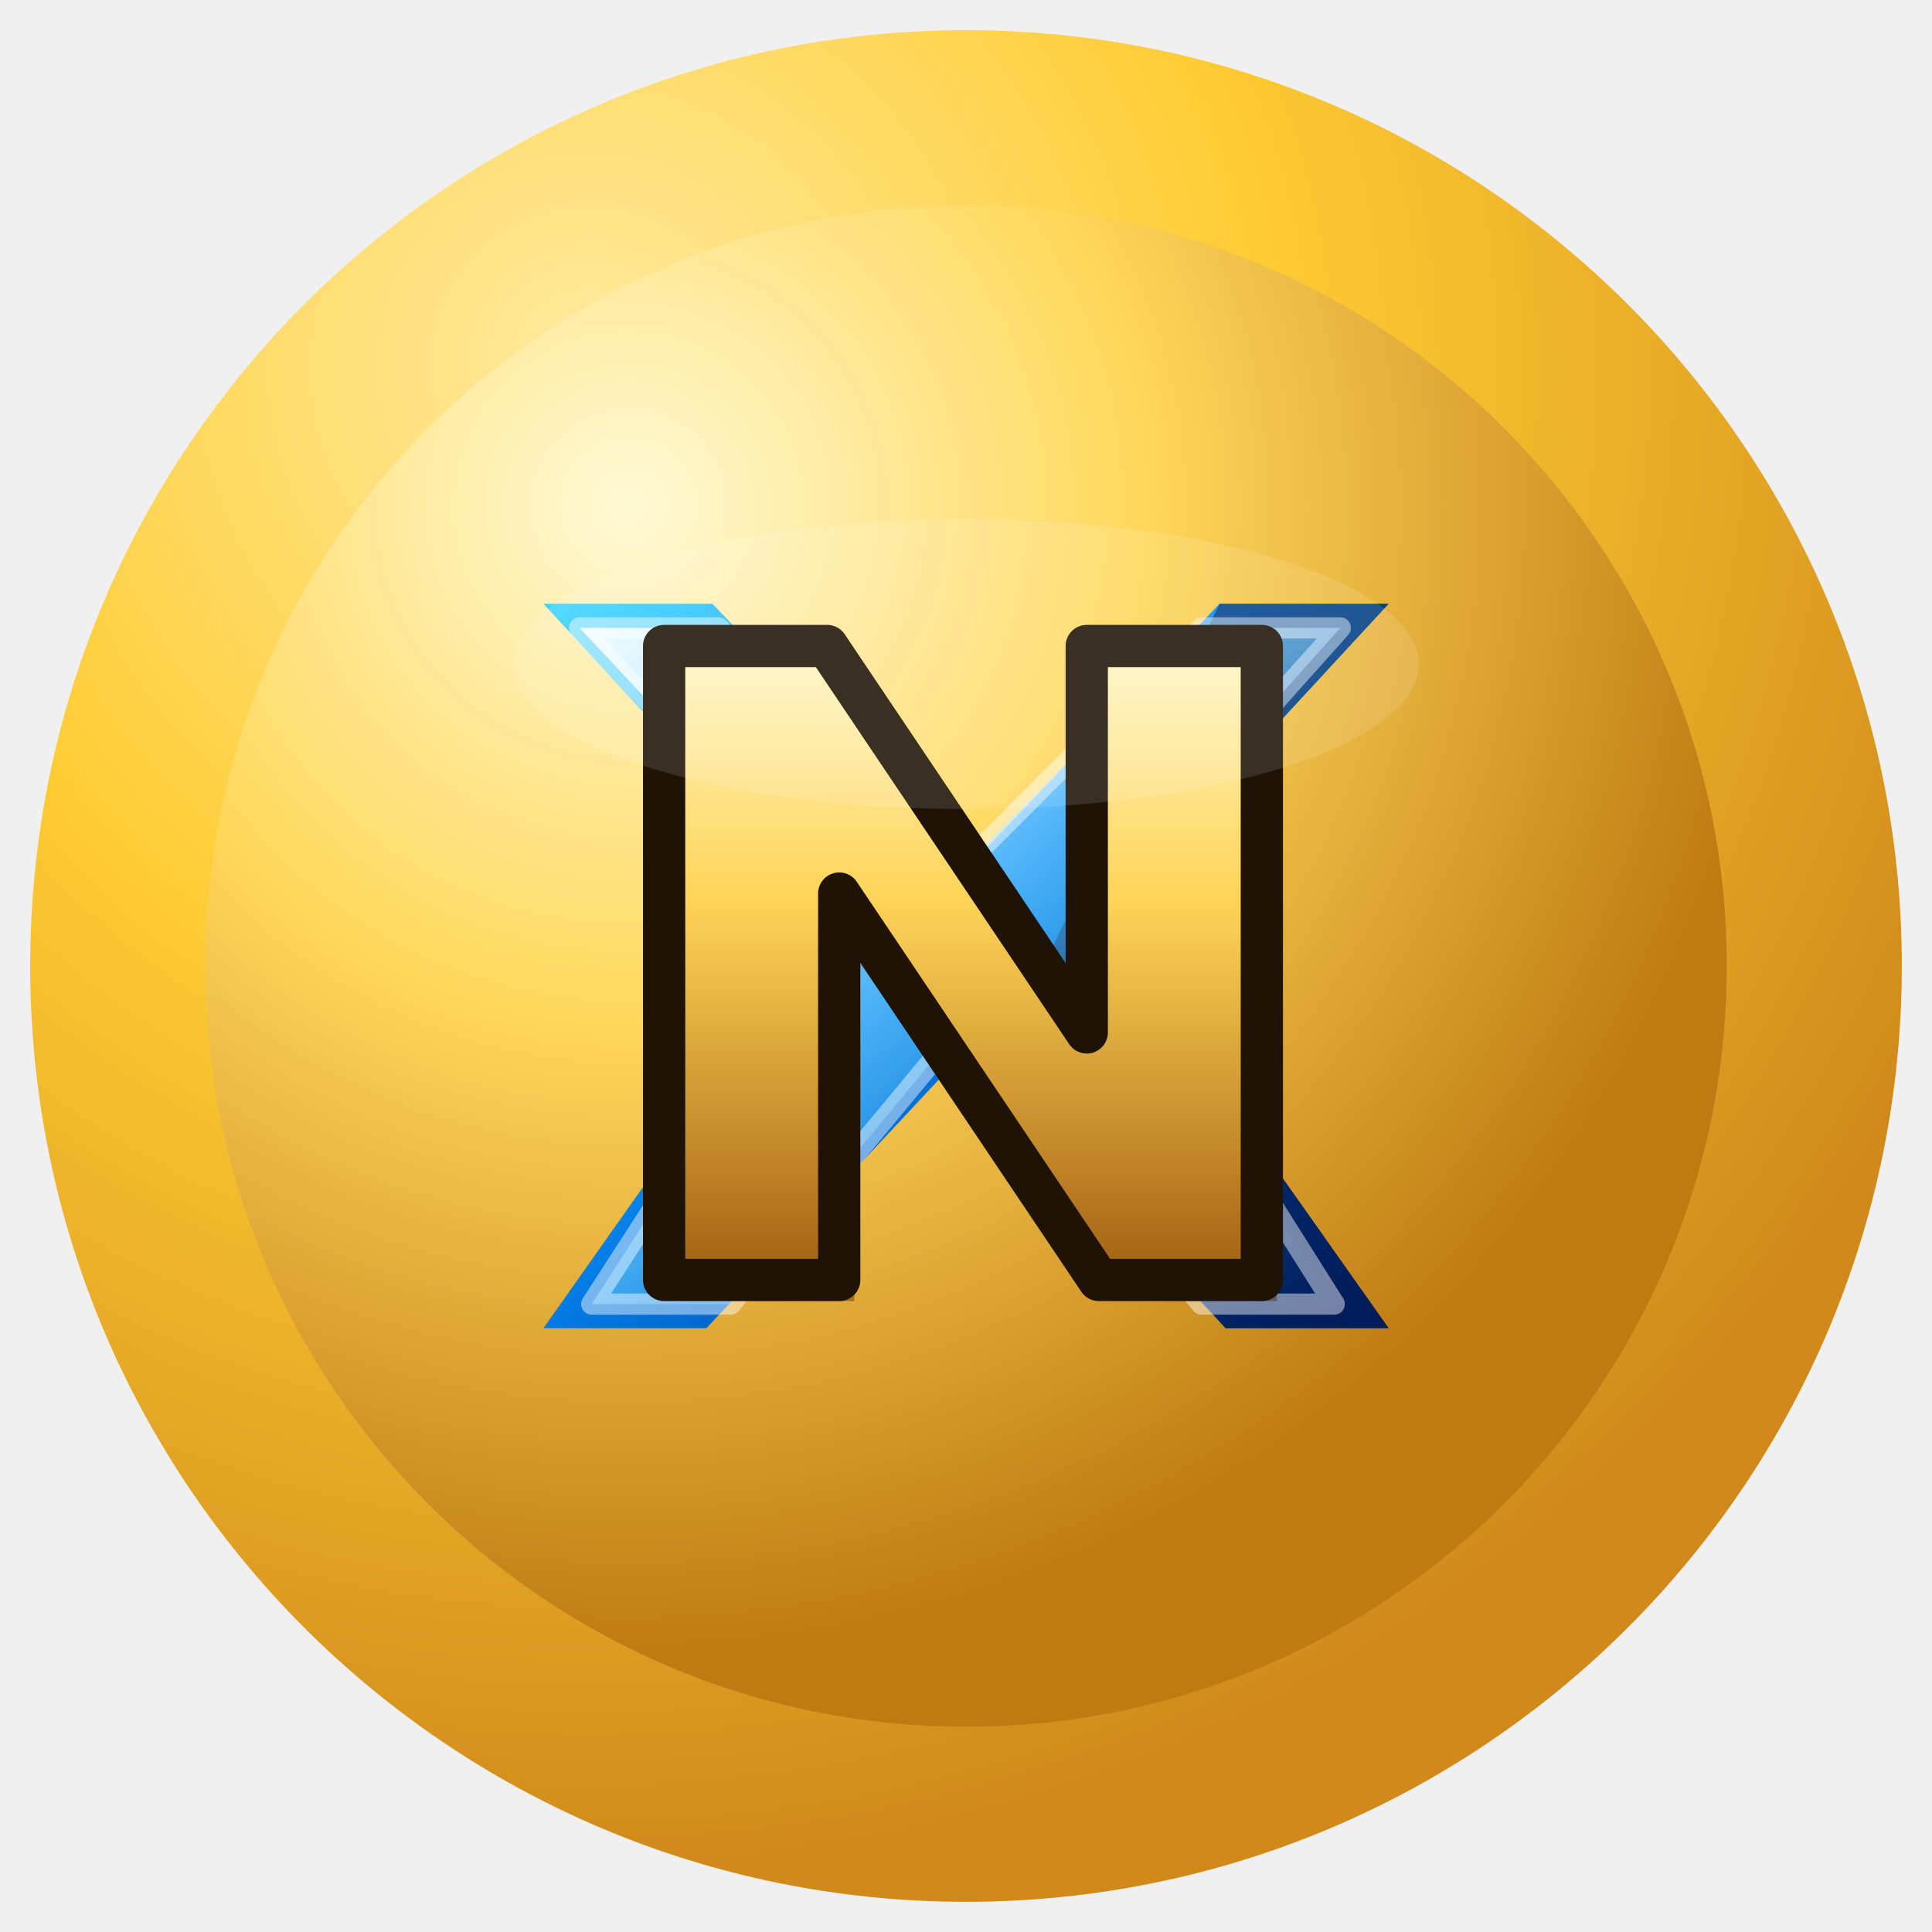
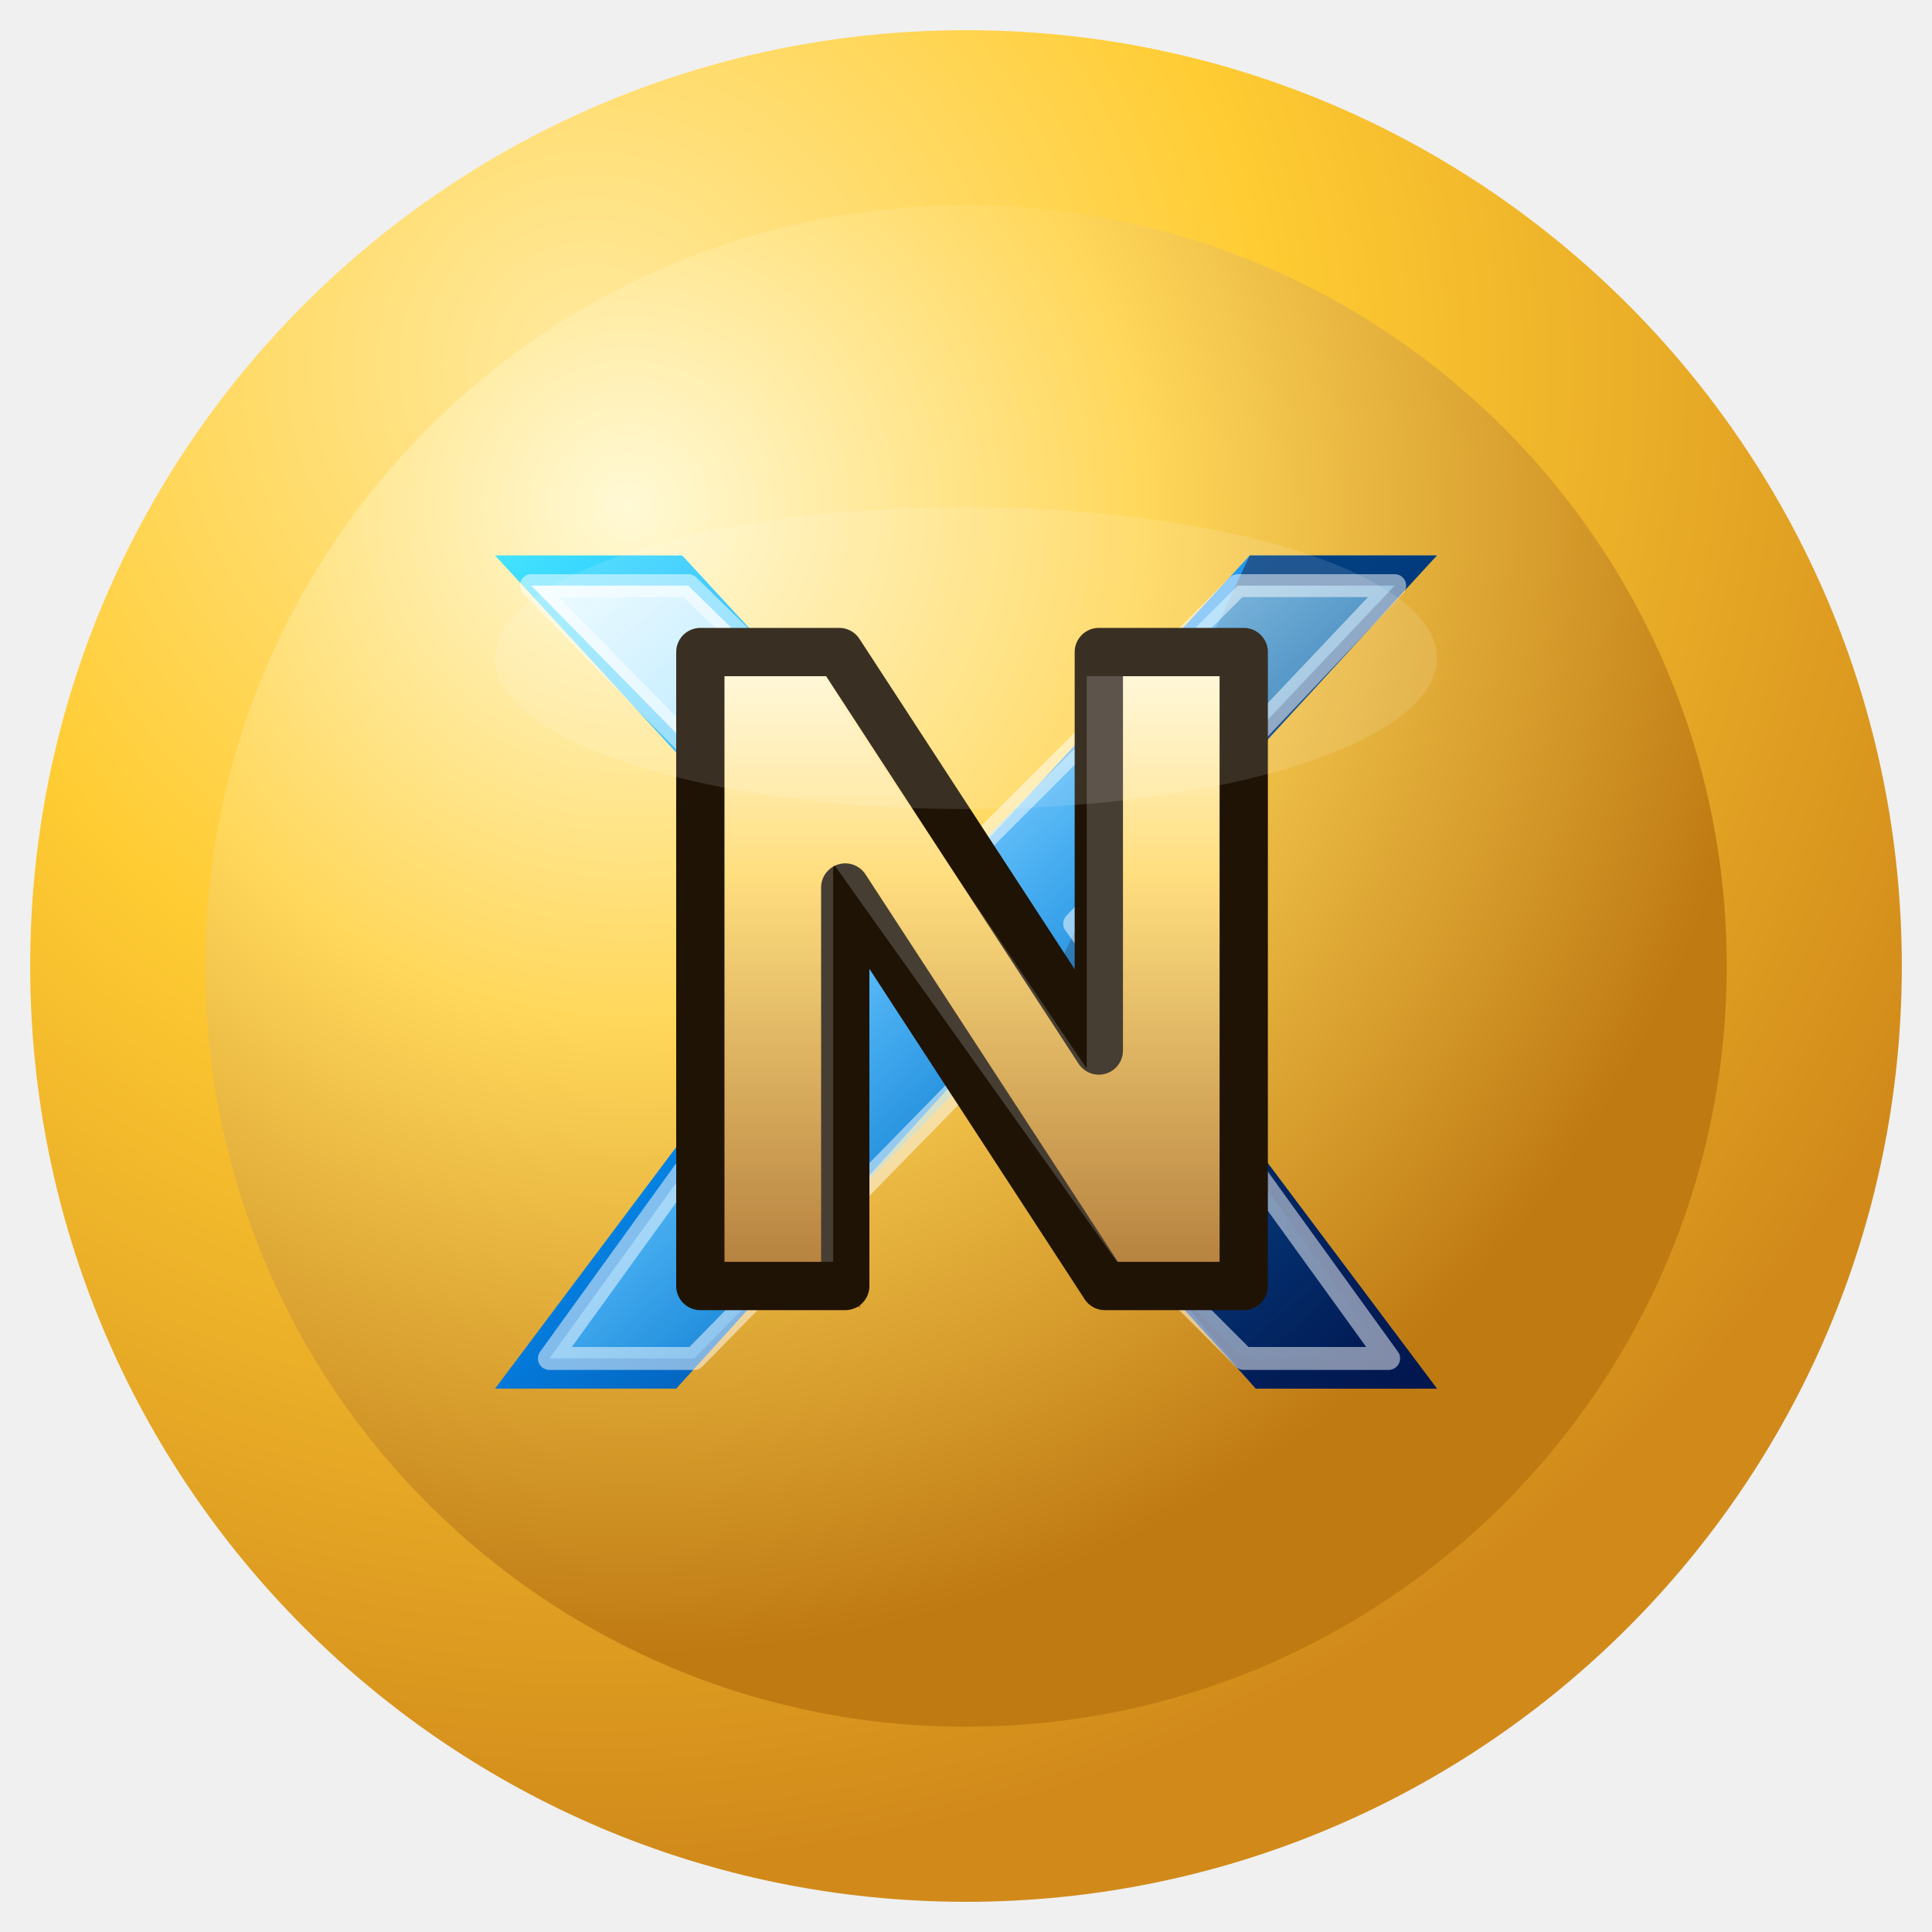
<svg xmlns="http://www.w3.org/2000/svg" width="32" height="32" viewBox="0 0 32 32">
  <defs>
    <radialGradient id="goldOuter" cx="30%" cy="18%" r="80%">
      <stop offset="0%" stop-color="#FFEAA0" />
      <stop offset="45%" stop-color="#FFCC33" />
      <stop offset="100%" stop-color="#D18A1A" />
    </radialGradient>
    <radialGradient id="goldInner" cx="28%" cy="20%" r="75%">
      <stop offset="0%" stop-color="#FFF9D5" />
      <stop offset="45%" stop-color="#FFD75A" />
      <stop offset="100%" stop-color="#BF7A12" />
    </radialGradient>
    <linearGradient id="blueBase" x1="0%" y1="0%" x2="100%" y2="100%">
-       <stop offset="0%" stop-color="#39D5FF" />
-       <stop offset="40%" stop-color="#008CFF" />
-       <stop offset="100%" stop-color="#001C70" />
+       <stop offset="0%" stop-color="#3FE2FF" />
+       <stop offset="35%" stop-color="#0094FF" />
+       <stop offset="100%" stop-color="#001A66" />
    </linearGradient>
    <linearGradient id="bluePanel" x1="0%" y1="0%" x2="100%" y2="100%">
      <stop offset="0%" stop-color="#FFFFFF" stop-opacity="0.95" />
      <stop offset="30%" stop-color="#C7EDFF" stop-opacity="0.85" />
      <stop offset="70%" stop-color="#29B8FF" stop-opacity="0.25" />
      <stop offset="100%" stop-color="#0060C0" stop-opacity="0" />
    </linearGradient>
    <linearGradient id="goldN" x1="0%" y1="0%" x2="0%" y2="100%">
-       <stop offset="0%" stop-color="#FFF6C9" />
-       <stop offset="40%" stop-color="#FFD457" />
+       <stop offset="0%" stop-color="#FFF8D5" />
+       <stop offset="35%" stop-color="#FFD763" />
      <stop offset="100%" stop-color="#A26112" />
    </linearGradient>
  </defs>
  <circle cx="16" cy="16" r="15.5" fill="url(#goldOuter)" />
  <circle cx="16" cy="16" r="12.6" fill="url(#goldInner)" />
-   <path d="     M 9.0 10.0     L 11.8 10.0     L 16.0 14.4     L 20.2 10.0     L 23.0 10.0     L 18.2 15.2     L 23.0 22.0     L 20.3 22.0     L 16.0 17.4     L 11.7 22.0     L 9.0 22.0     L 13.8 15.2     Z" fill="url(#blueBase)" opacity="0.98" />
-   <path d="     M 20.2 10.0     L 23.0 10.0     L 18.2 15.2     L 23.0 22.0     L 20.3 22.0     L 16.5 17.6     Z" fill="#001747" opacity="0.6" />
-   <path d="     M 9.6 10.4     L 11.9 10.4     L 16.0 14.3     L 19.9 10.4     L 22.2 10.4     L 18.0 15.1     L 22.1 21.6     L 19.9 21.6     L 16.0 16.9     L 12.1 21.6     L 9.8 21.6     L 14.0 15.1     Z" fill="url(#bluePanel)" opacity="0.95" />
-   <path d="     M 9.6 10.4     L 11.9 10.4     L 16.0 14.3     L 19.9 10.4     L 22.2 10.4     L 18.0 15.1     L 22.1 21.6     L 19.9 21.6     L 16.0 16.9     L 12.1 21.6     L 9.8 21.6     L 14.0 15.1     Z" fill="none" stroke="#FFFFFF" stroke-opacity="0.45" stroke-width="0.35" stroke-linejoin="round" />
-   <path d="M 11.0 21.2 L 11.0 10.7 L 13.7 10.7 L 18.0 17.1 L 18.0 10.7 L 20.9 10.7 L 20.9 21.2 L 18.2 21.2 L 13.9 14.8 L 13.9 21.2 Z" fill="#4C2E0E" opacity="0.45" transform="translate(0.25,0.35)" />
-   <path d="M 11.0 21.2 L 11.0 10.7 L 13.7 10.7 L 18.0 17.1 L 18.0 10.7 L 20.9 10.7 L 20.9 21.2 L 18.2 21.2 L 13.9 14.8 L 13.9 21.2 Z" fill="url(#goldN)" stroke="#1F1306" stroke-width="0.7" stroke-linejoin="round" />
-   <ellipse cx="16" cy="11" rx="7.5" ry="2.4" fill="white" opacity="0.12" />
+   <path d="     M 8.2 9.2     L 11.3 9.2     L 16.0 14.3     L 20.7 9.2     L 23.8 9.2     L 18.1 15.4     L 23.8 23.0     L 20.8 23.0     L 16.0 17.7     L 11.2 23.0     L 8.2 23.0     L 13.9 15.4     Z" fill="url(#blueBase)" opacity="0.98" />
+   <path d="     M 20.7 9.2     L 23.8 9.2     L 18.1 15.4     L 23.8 23.0     L 20.8 23.0     L 16.6 18.0     Z" fill="#00123F" opacity="0.6" />
+   <path d="     M 8.8 9.7     L 11.4 9.7     L 16.0 14.2     L 20.5 9.7     L 23.1 9.7     L 17.8 15.3     L 23.0 22.5     L 20.6 22.5     L 16.0 17.9     L 11.5 22.5     L 9.1 22.5     L 14.3 15.3     Z" fill="url(#bluePanel)" opacity="0.95" />
+   <path d="     M 8.8 9.7     L 11.4 9.7     L 16.0 14.2     L 20.5 9.7     L 23.1 9.7     L 17.8 15.3     L 23.0 22.5     L 20.6 22.5     L 16.0 17.9     L 11.5 22.5     L 9.1 22.5     L 14.3 15.3     Z" fill="none" stroke="#FFFFFF" stroke-opacity="0.5" stroke-width="0.38" stroke-linejoin="round" />
+   <path d="M 11.6 21.3        L 11.6 10.8        L 13.9 10.8        L 18.2 17.4        L 18.2 10.8        L 20.6 10.8        L 20.6 21.3        L 18.3 21.3        L 14.0 14.7        L 14.0 21.3        Z" fill="#41230A" opacity="0.45" transform="translate(0.25,0.35)" />
+   <path d="M 11.6 21.3        L 11.6 10.8        L 13.9 10.8        L 18.2 17.4        L 18.2 10.8        L 20.6 10.8        L 20.6 21.3        L 18.3 21.3        L 14.0 14.7        L 14.0 21.3        Z" fill="url(#goldN)" stroke="#1F1306" stroke-width="0.8" stroke-linejoin="round" />
+   <path d="M 12.0 11.2        L 13.6 11.2        L 18.0 17.7        L 18.0 11.2        L 20.2 11.2        L 20.2 20.9        L 18.5 20.9        L 13.8 14.3        L 13.8 20.9        L 12.0 20.9        Z" fill="#FFFFFF" opacity="0.18" />
+   <ellipse cx="16" cy="10.9" rx="7.8" ry="2.5" fill="#FFFFFF" opacity="0.12" />
</svg>
